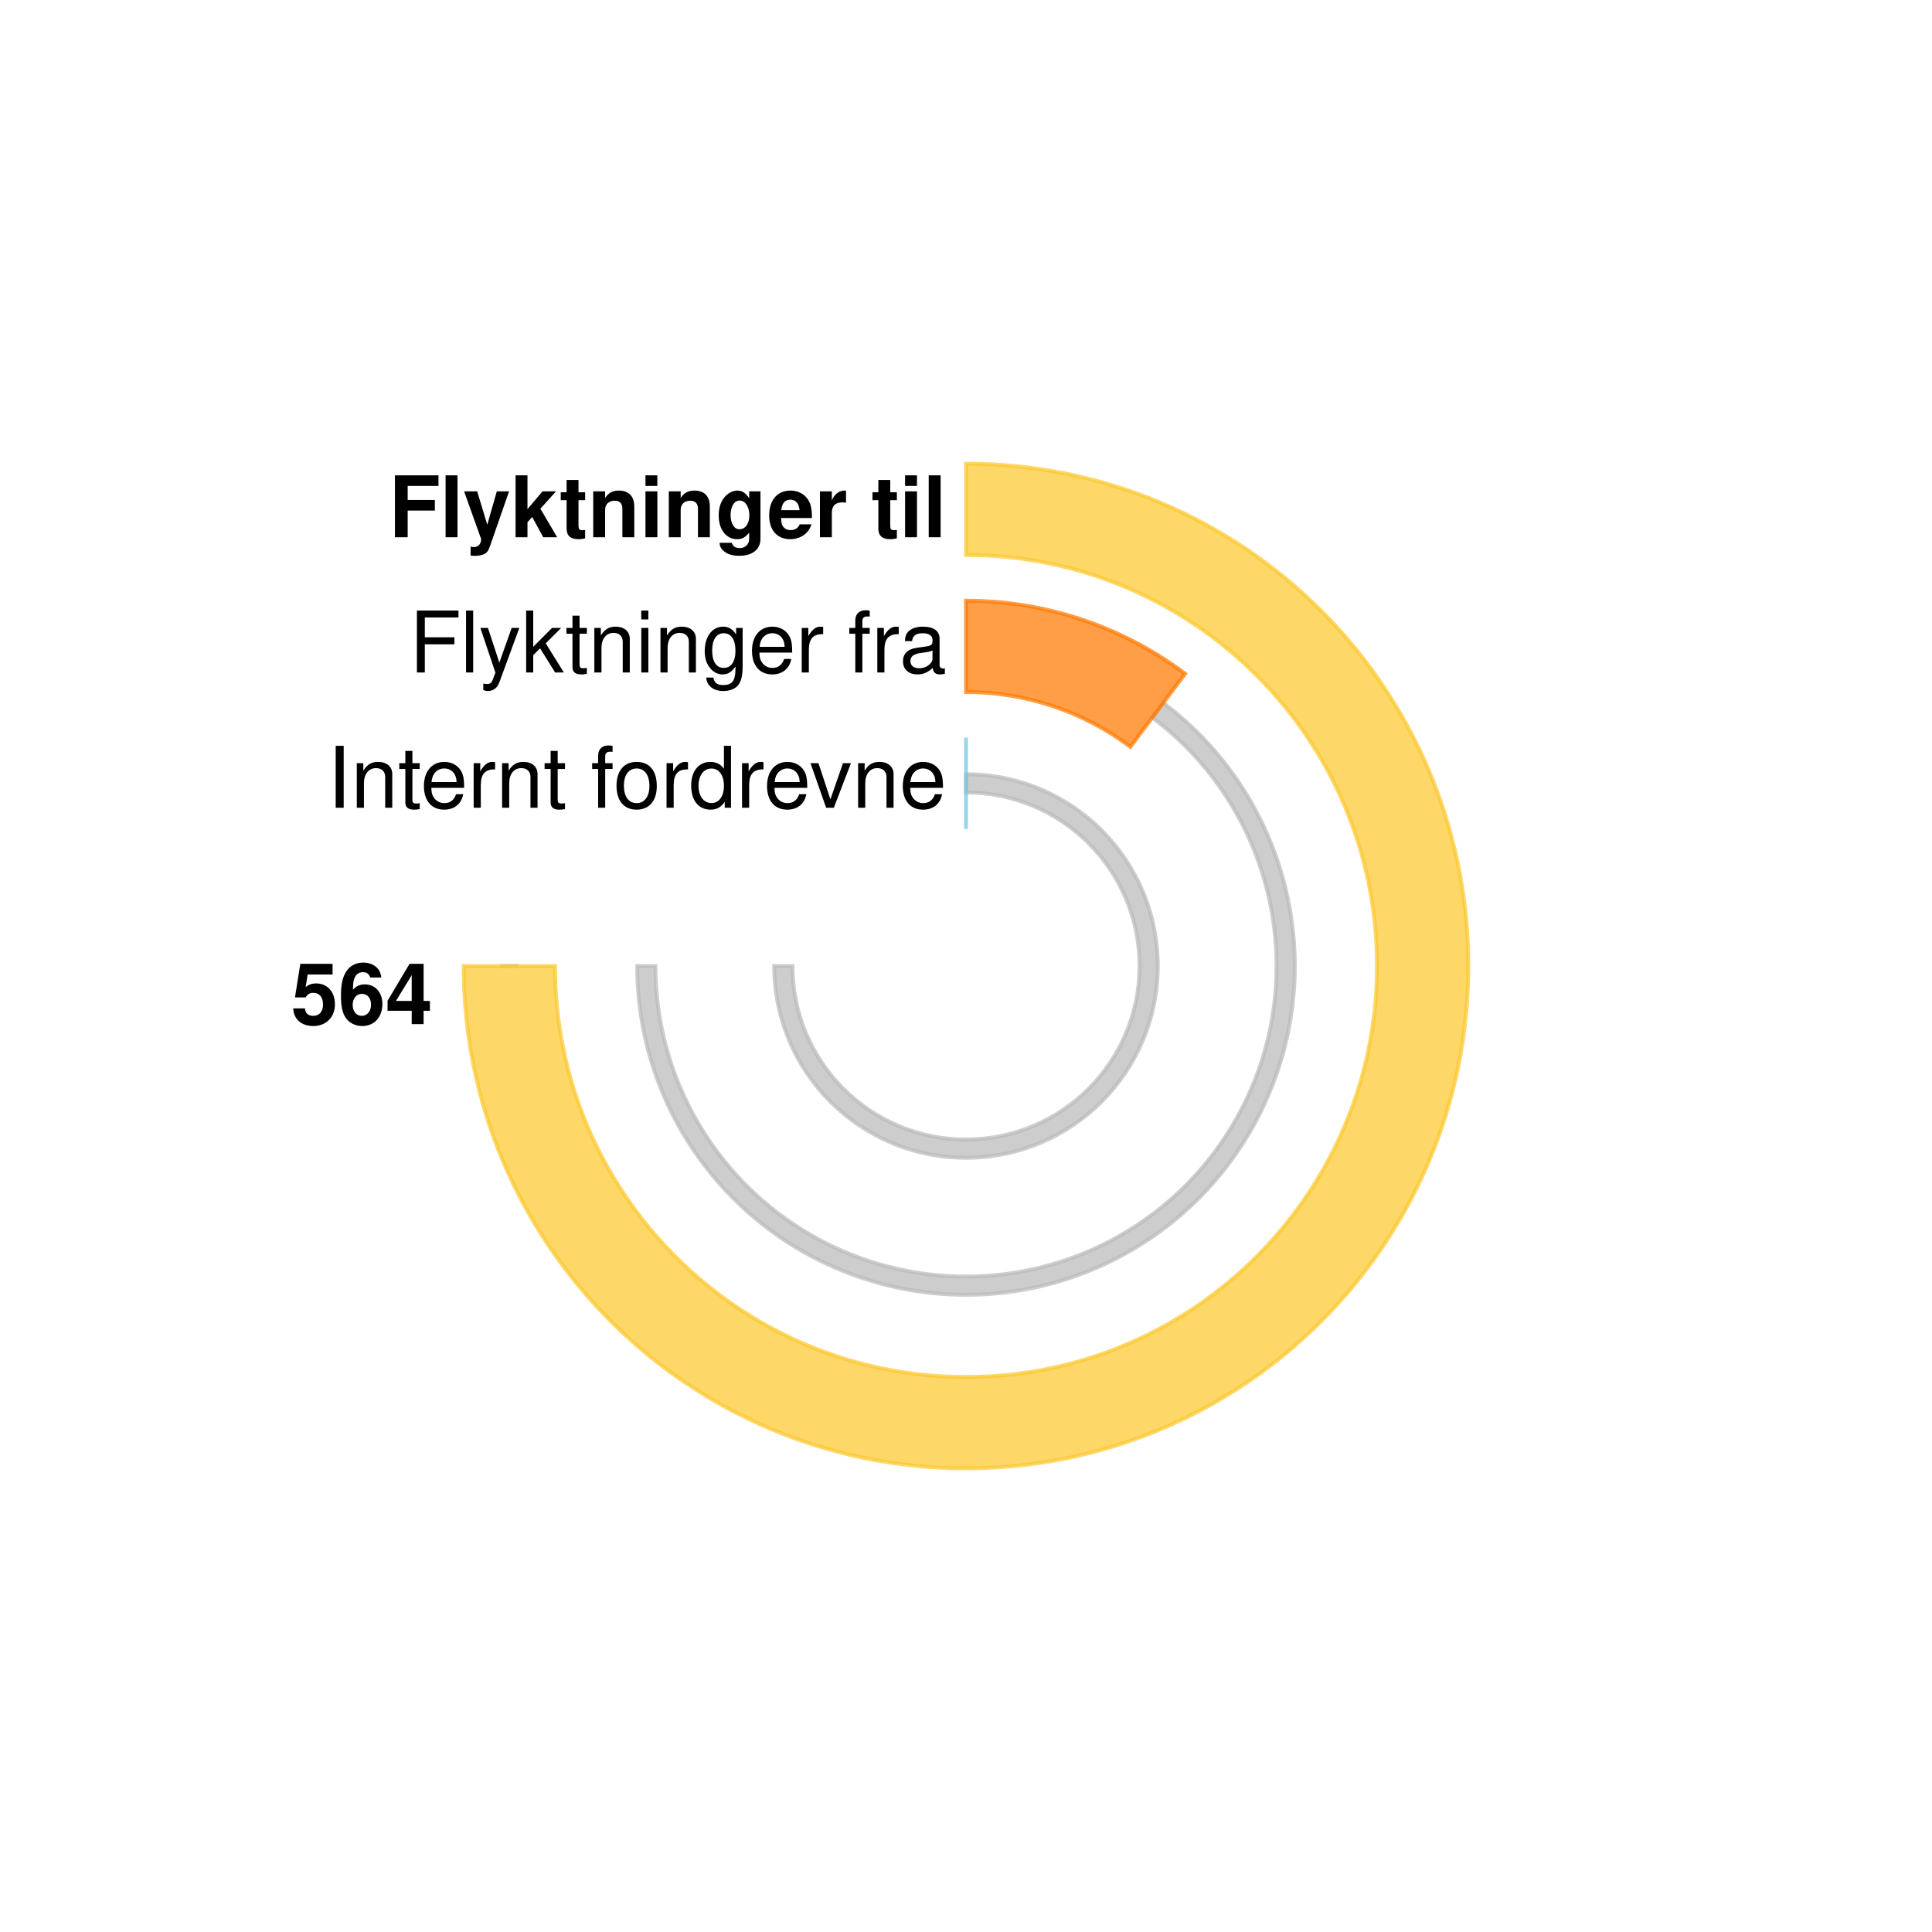
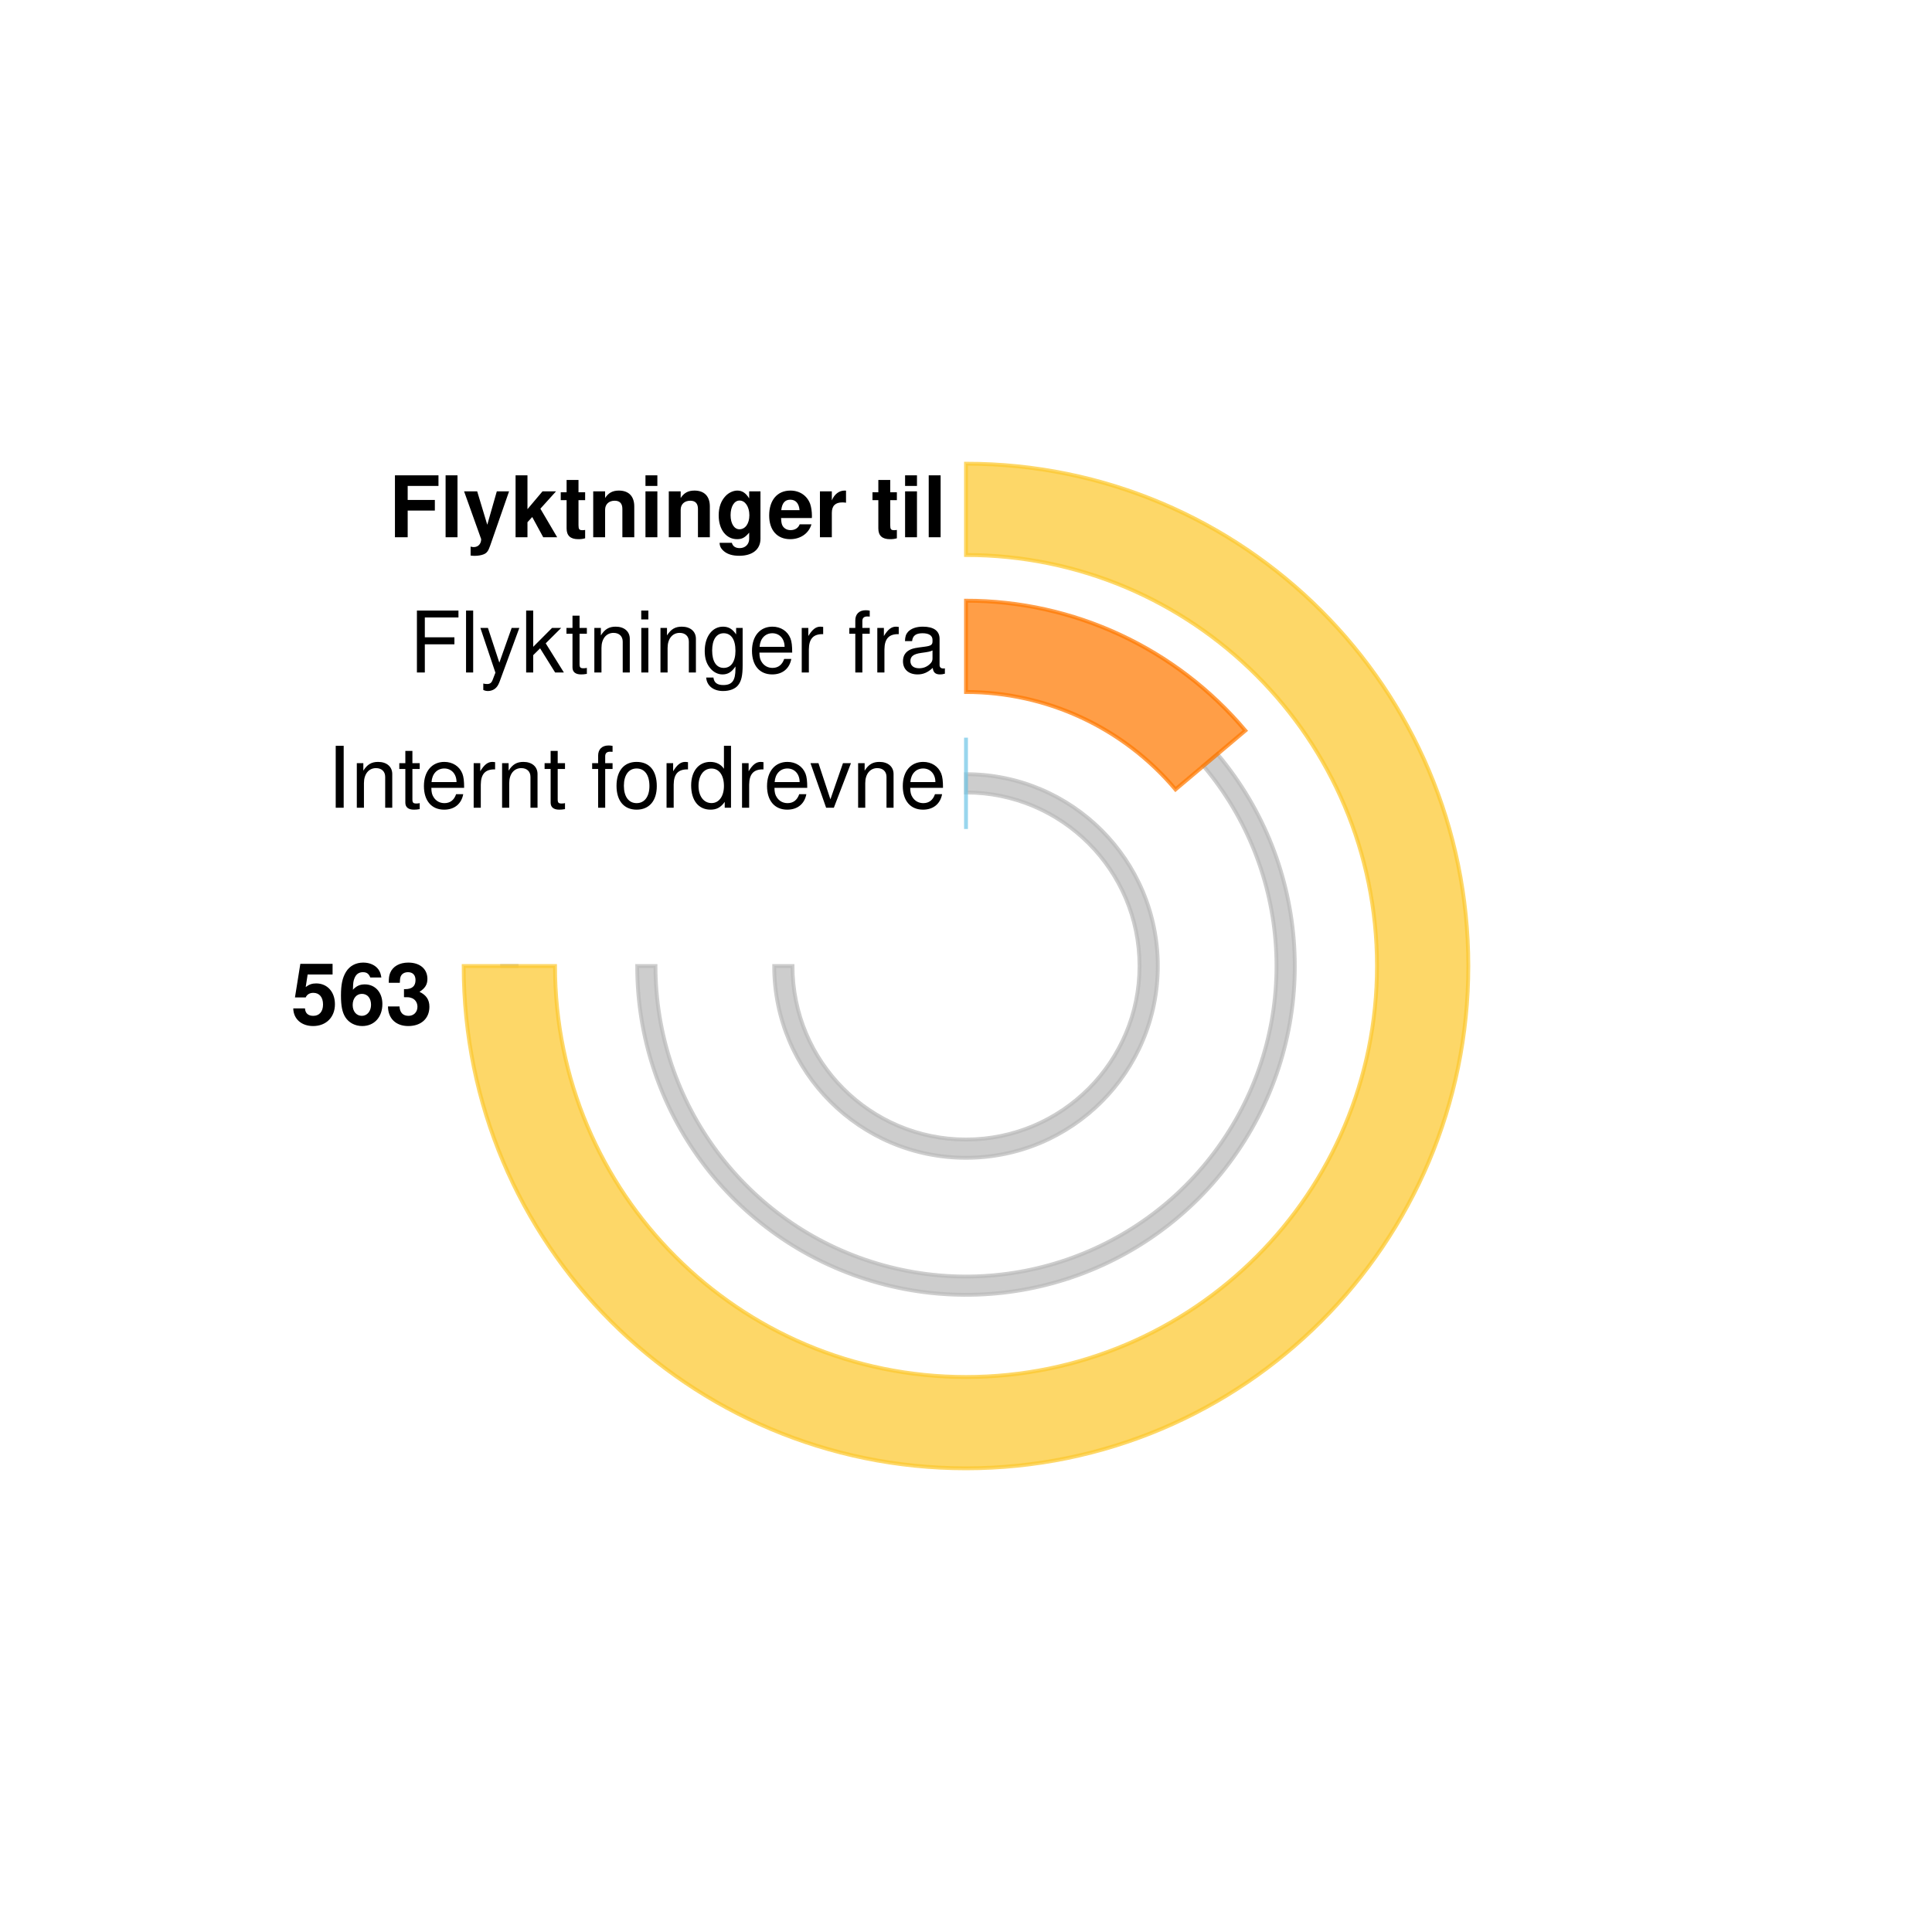
<svg xmlns="http://www.w3.org/2000/svg" role="img" class="rv-xy-plot__inner" width="500" height="500">
  <g class="rv-xy-plot__series rv-xy-plot__series--arc " opacity="1" pointer-events="all" transform="translate(250,250)">
    <path class="rv-xy-plot__series rv-xy-plot__series--arc-path  " d="M3.03935069242934e-15,-49.636A49.636,49.636,0,1,1,-49.636,6.07870138485868e-15L-44.909,5.499777443443567e-15A44.909,44.909,0,1,0,2.7498887217217836e-15,-44.909Z" style="opacity: 1; stroke: rgba(186, 186, 186, 0.72); fill: rgba(186, 186, 186, 0.72);" />
-     <path class="rv-xy-plot__series rv-xy-plot__series--arc-path  " d="M51.045,-68.08A85.091,85.091,0,1,1,-85.091,1.0420630945472023e-14L-80.364,9.84170700405691e-15A80.364,80.364,0,1,0,48.209,-64.298Z" style="opacity: 1; stroke: rgba(186, 186, 186, 0.72); fill: rgba(186, 186, 186, 0.72);" />
+     <path class="rv-xy-plot__series rv-xy-plot__series--arc-path  " d="M65.065,-54.837A85.091,85.091,0,1,1,-85.091,1.0420630945472023e-14L-80.364,9.84170700405691e-15A80.364,80.364,0,1,0,61.45,-51.79Z" style="opacity: 1; stroke: rgba(186, 186, 186, 0.72); fill: rgba(186, 186, 186, 0.72);" />
    <path class="rv-xy-plot__series rv-xy-plot__series--arc-path  " d="M-120.545,1.4762560506085366e-14L-115.818,1.4183636564670253e-14Z" style="opacity: 1; stroke: rgba(186, 186, 186, 0.72); fill: rgba(186, 186, 186, 0.72);" />
    <path class="rv-xy-plot__series rv-xy-plot__series--arc-path  " d="M3.618274633844452e-15,-59.091L2.1709647803066717e-15,-35.455Z" style="opacity: 1; stroke: rgba(114, 199, 231, 0.72); fill: rgba(114, 199, 231, 0.72);" />
-     <path class="rv-xy-plot__series rv-xy-plot__series--arc-path  " d="M5.7892394141511244e-15,-94.545A94.545,94.545,0,0,1,56.716,-75.644L42.537,-56.733A70.909,70.909,0,0,0,4.341929560613344e-15,-70.909Z" style="opacity: 1; stroke: rgba(255, 121, 0, 0.72); fill: rgba(255, 121, 0, 0.72);" />
+     <path class="rv-xy-plot__series rv-xy-plot__series--arc-path  " d="M5.7892394141511244e-15,-94.545A94.545,94.545,0,0,1,72.294,-60.93L54.22,-45.697A70.909,70.909,0,0,0,4.341929560613344e-15,-70.909Z" style="opacity: 1; stroke: rgba(255, 121, 0, 0.72); fill: rgba(255, 121, 0, 0.72);" />
    <path class="rv-xy-plot__series rv-xy-plot__series--arc-path  " d="M7.960204194457796e-15,-130A130,130,0,1,1,-130,1.592040838891559e-14L-106.364,1.302578868184003e-14A106.364,106.364,0,1,0,6.512894340920015e-15,-106.364Z" style="opacity: 1; stroke: rgba(253, 200, 47, 0.72); fill: rgba(253, 200, 47, 0.72);" />
  </g>
  <g class="rv-xy-plot__series rv-xy-plot__series--label " transform="translate(120,0)" style="font-family: Helvetica; font-weight: normal; font-size: 22px;">
    <text dominant-baseline="text-after-edge" class="rv-xy-plot__series--label-text" text-anchor="end" x="125" y="215" transform="rotate(0,125,215)">Internt fordrevne</text>
  </g>
  <g class="rv-xy-plot__series rv-xy-plot__series--label " transform="translate(120,0)" style="font-family: Helvetica; font-weight: normal; font-size: 22px;">
    <text dominant-baseline="text-after-edge" class="rv-xy-plot__series--label-text" text-anchor="end" x="125" y="180" transform="rotate(0,125,180)">Flyktninger fra</text>
  </g>
  <g class="rv-xy-plot__series rv-xy-plot__series--label " transform="translate(120,0)" style="font-family: Helvetica; font-weight: bold; font-size: 22px;">
    <text dominant-baseline="text-after-edge" class="rv-xy-plot__series--label-text" text-anchor="end" x="125" y="145" transform="rotate(0,125,145)">Flyktninger til</text>
  </g>
  <g class="rv-xy-plot__series rv-xy-plot__series--label " transform="translate(120,0)" style="font-family: Helvetica; font-weight: bold; font-size: 22px;">
-     <text dominant-baseline="text-after-edge" class="rv-xy-plot__series--label-text" text-anchor="end" x="-8" y="271" transform="rotate(0,-8,271)">564</text>
+     <text dominant-baseline="text-after-edge" class="rv-xy-plot__series--label-text" text-anchor="end" x="-8" y="271" transform="rotate(0,-8,271)">563</text>
  </g>
</svg>
